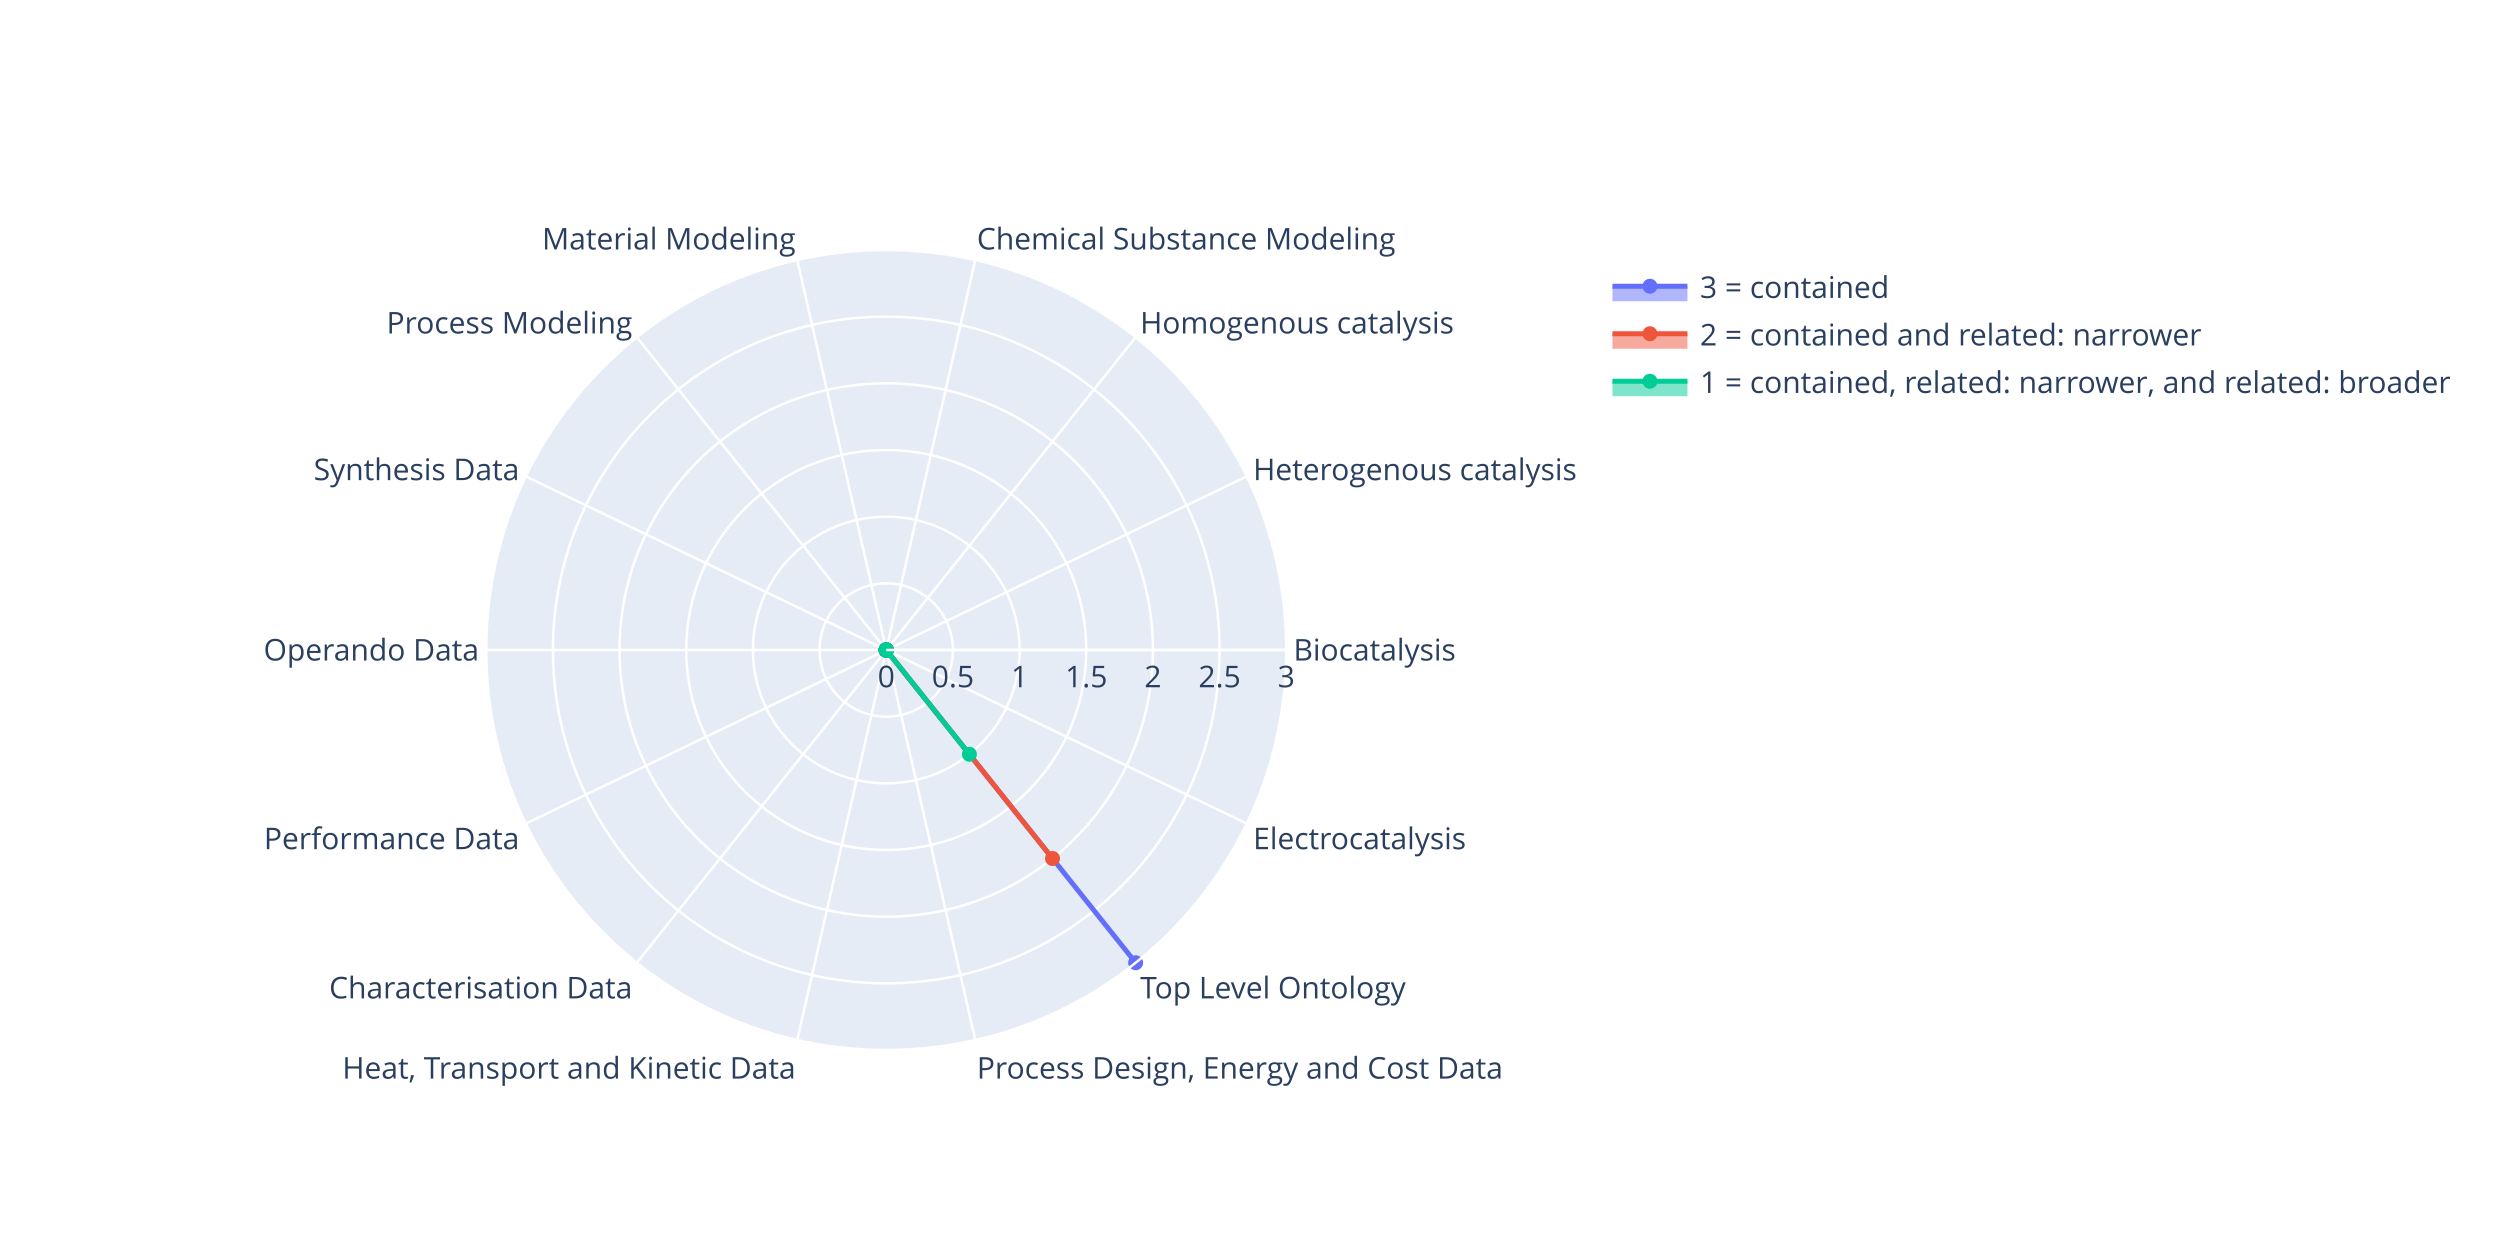
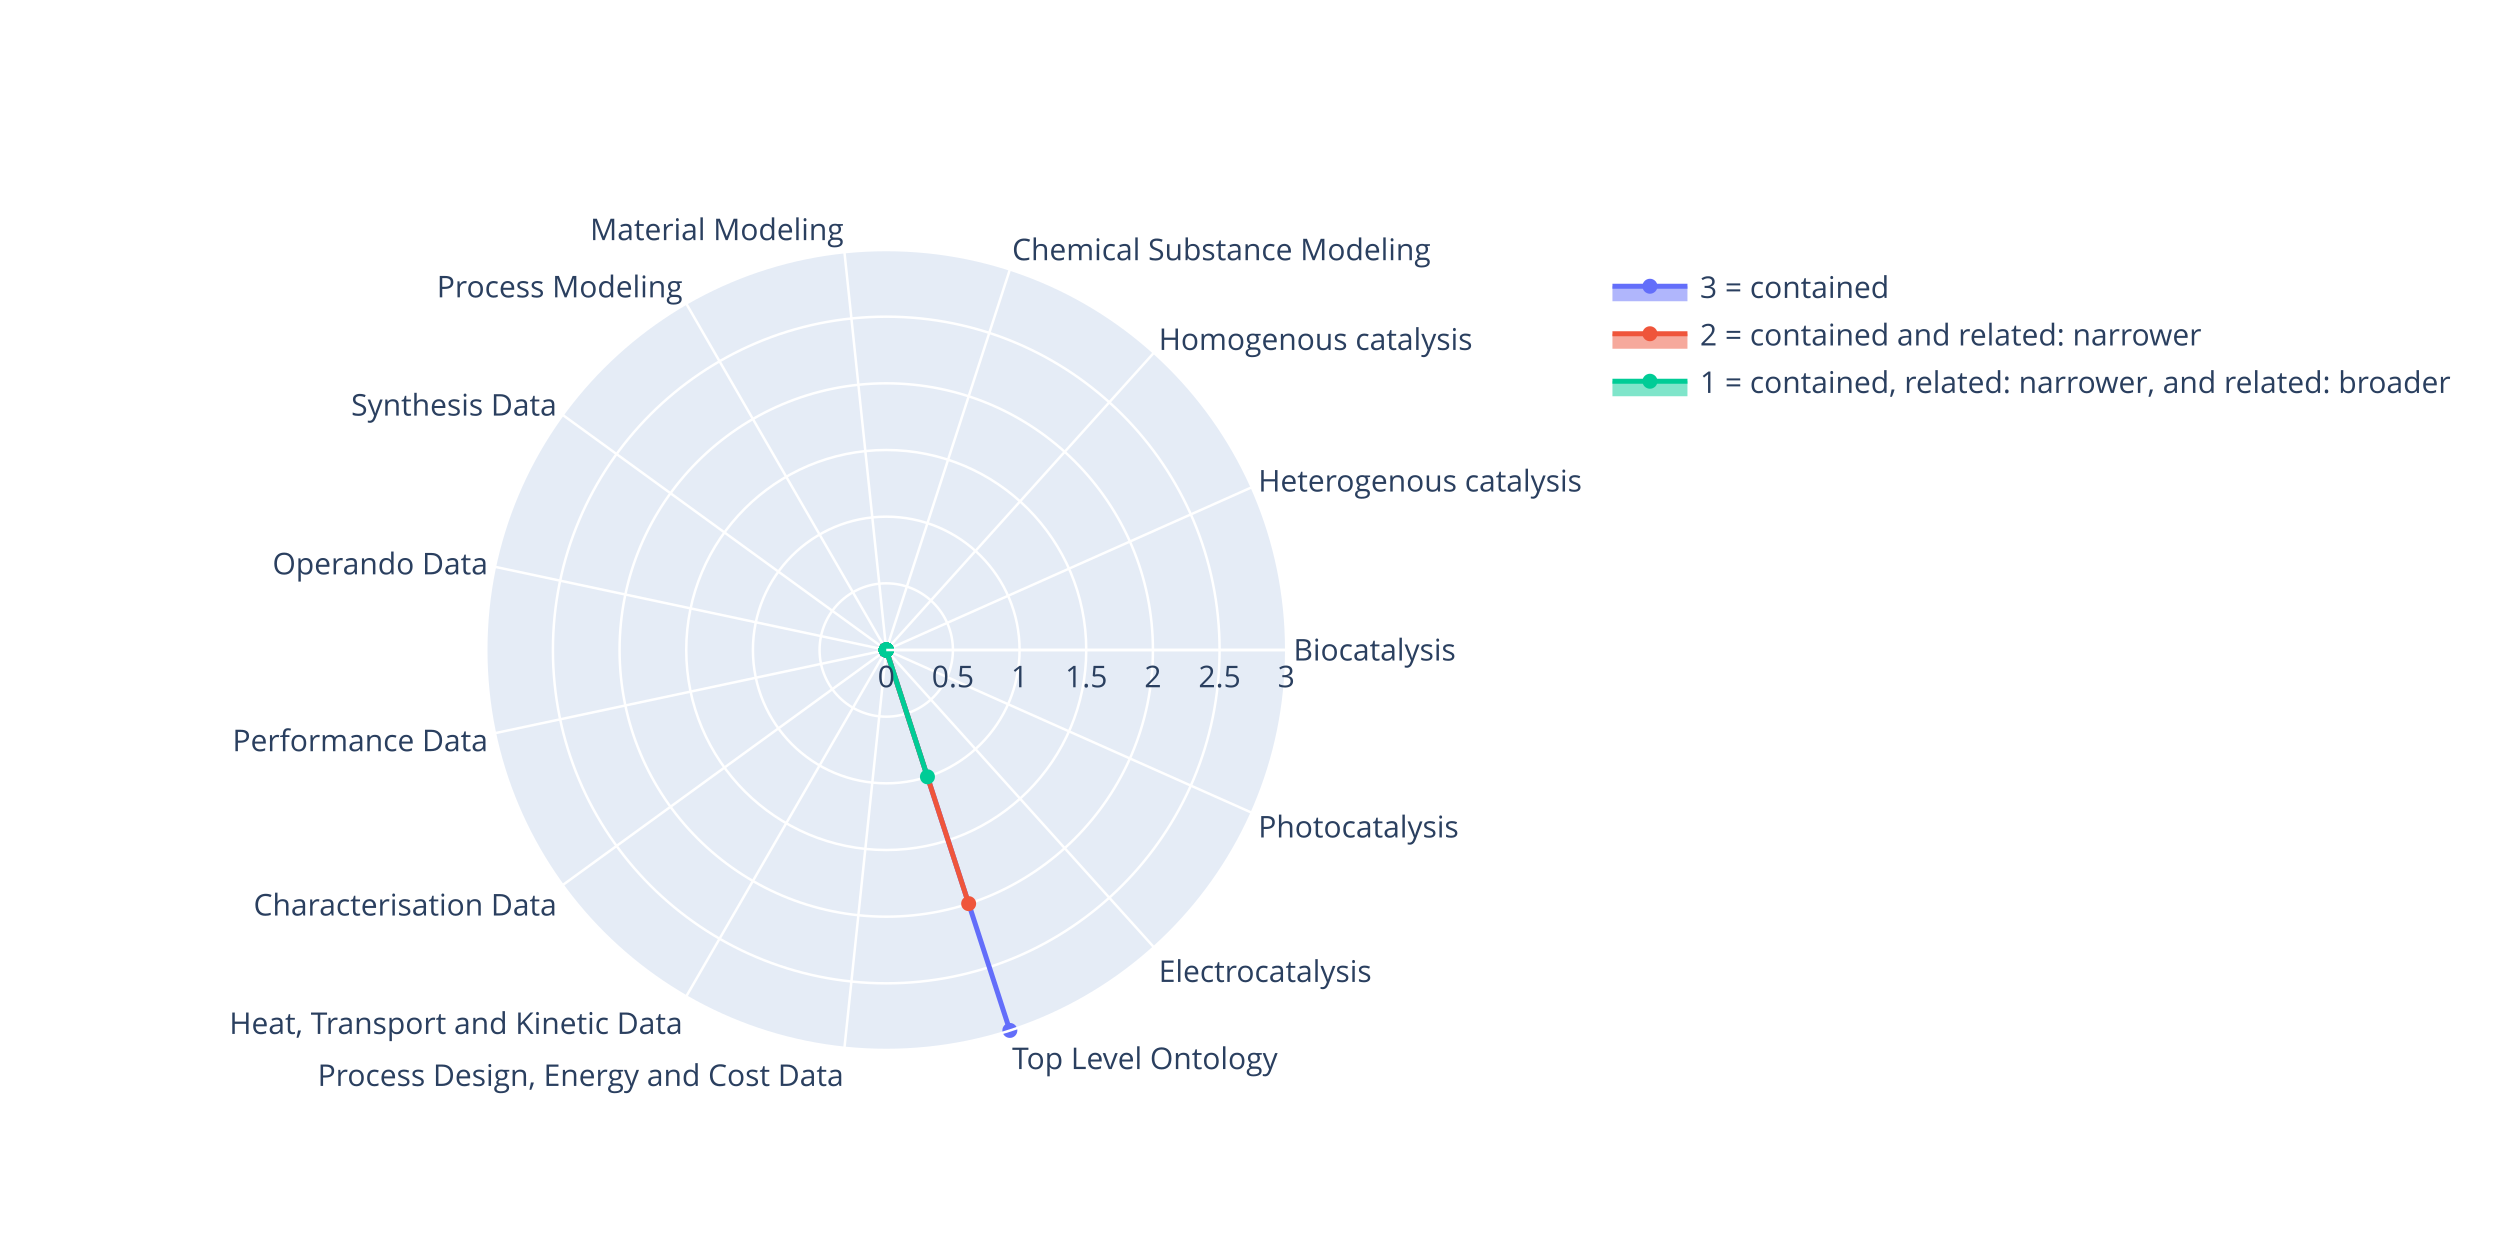
<svg xmlns="http://www.w3.org/2000/svg" class="main-svg" width="1000" height="500" style="" viewBox="0 0 1000 500">
  <rect x="0" y="0" width="1000" height="500" style="fill: rgb(255, 255, 255); fill-opacity: 1;" />
-   <defs id="defs-a12c7d">
+   <defs id="defs-25ae21">
    <g class="clips">
-       <clipPath id="clipa12c7dpolar-for-traces">
+       <clipPath id="clip25ae21polar-for-traces">
        <path d="M160,0A160,160 0,1,0 -160,-1.9594348786357652e-14A160,160 0,1,0 160,3.9188697572715304e-14Z" transform="translate(160,160)" />
      </clipPath>
    </g>
    <g class="gradients" />
    <g class="patterns" />
  </defs>
  <g class="bglayer" />
  <g class="layer-below">
    <g class="imagelayer" />
    <g class="shapelayer" />
  </g>
  <g class="cartesianlayer" />
  <g class="polarlayer">
    <g class="polar">
      <g class="polarsublayer draglayer" />
      <g class="polarsublayer plotbg">
        <path d="M160,0A160,160 0,1,0 -160,-1.9594348786357652e-14A160,160 0,1,0 160,3.9188697572715304e-14Z" transform="translate(354.5,260)" style="fill: rgb(229, 236, 246); fill-opacity: 1;" />
      </g>
      <g class="polarsublayer backplot">
        <g class="maplayer" />
      </g>
      <g class="polarsublayer angular-grid" style="fill: none;">
        <path class="angularaxisgrid" d="M354.5,260L514.5,260" style="stroke: rgb(255, 255, 255); stroke-opacity: 1; stroke-width: 1px;" />
-         <path class="angularaxisgrid" d="M354.5,260L498.655,190.579" style="stroke: rgb(255, 255, 255); stroke-opacity: 1; stroke-width: 1px;" />
-         <path class="angularaxisgrid" d="M354.5,260L454.258,134.907" style="stroke: rgb(255, 255, 255); stroke-opacity: 1; stroke-width: 1px;" />
-         <path class="angularaxisgrid" d="M354.5,260L390.103,104.012" style="stroke: rgb(255, 255, 255); stroke-opacity: 1; stroke-width: 1px;" />
-         <path class="angularaxisgrid" d="M354.5,260L318.897,104.012" style="stroke: rgb(255, 255, 255); stroke-opacity: 1; stroke-width: 1px;" />
-         <path class="angularaxisgrid" d="M354.5,260L254.742,134.907" style="stroke: rgb(255, 255, 255); stroke-opacity: 1; stroke-width: 1px;" />
-         <path class="angularaxisgrid" d="M354.5,260L210.345,190.579" style="stroke: rgb(255, 255, 255); stroke-opacity: 1; stroke-width: 1px;" />
-         <path class="angularaxisgrid" d="M354.5,260L194.5,260" style="stroke: rgb(255, 255, 255); stroke-opacity: 1; stroke-width: 1px;" />
-         <path class="angularaxisgrid" d="M354.5,260L210.345,329.421" style="stroke: rgb(255, 255, 255); stroke-opacity: 1; stroke-width: 1px;" />
-         <path class="angularaxisgrid" d="M354.5,260L254.742,385.093" style="stroke: rgb(255, 255, 255); stroke-opacity: 1; stroke-width: 1px;" />
-         <path class="angularaxisgrid" d="M354.5,260L318.897,415.988" style="stroke: rgb(255, 255, 255); stroke-opacity: 1; stroke-width: 1px;" />
-         <path class="angularaxisgrid" d="M354.5,260L390.103,415.988" style="stroke: rgb(255, 255, 255); stroke-opacity: 1; stroke-width: 1px;" />
-         <path class="angularaxisgrid" d="M354.5,260L454.258,385.093" style="stroke: rgb(255, 255, 255); stroke-opacity: 1; stroke-width: 1px;" />
-         <path class="angularaxisgrid" d="M354.5,260L498.655,329.421" style="stroke: rgb(255, 255, 255); stroke-opacity: 1; stroke-width: 1px;" />
+         <path class="angularaxisgrid" d="M354.5,260L500.667,194.922" style="stroke: rgb(255, 255, 255); stroke-opacity: 1; stroke-width: 1px;" />
+         <path class="angularaxisgrid" d="M354.5,260L461.561,141.097" style="stroke: rgb(255, 255, 255); stroke-opacity: 1; stroke-width: 1px;" />
+         <path class="angularaxisgrid" d="M354.5,260L403.943,107.831" style="stroke: rgb(255, 255, 255); stroke-opacity: 1; stroke-width: 1px;" />
+         <path class="angularaxisgrid" d="M354.5,260L337.775,100.876" style="stroke: rgb(255, 255, 255); stroke-opacity: 1; stroke-width: 1px;" />
+         <path class="angularaxisgrid" d="M354.5,260L274.5,121.436" style="stroke: rgb(255, 255, 255); stroke-opacity: 1; stroke-width: 1px;" />
+         <path class="angularaxisgrid" d="M354.5,260L225.057,165.954" style="stroke: rgb(255, 255, 255); stroke-opacity: 1; stroke-width: 1px;" />
+         <path class="angularaxisgrid" d="M354.5,260L197.996,226.734" style="stroke: rgb(255, 255, 255); stroke-opacity: 1; stroke-width: 1px;" />
+         <path class="angularaxisgrid" d="M354.5,260L197.996,293.266" style="stroke: rgb(255, 255, 255); stroke-opacity: 1; stroke-width: 1px;" />
+         <path class="angularaxisgrid" d="M354.5,260L225.057,354.046" style="stroke: rgb(255, 255, 255); stroke-opacity: 1; stroke-width: 1px;" />
+         <path class="angularaxisgrid" d="M354.5,260L274.5,398.564" style="stroke: rgb(255, 255, 255); stroke-opacity: 1; stroke-width: 1px;" />
+         <path class="angularaxisgrid" d="M354.5,260L337.775,419.124" style="stroke: rgb(255, 255, 255); stroke-opacity: 1; stroke-width: 1px;" />
+         <path class="angularaxisgrid" d="M354.5,260L403.943,412.169" style="stroke: rgb(255, 255, 255); stroke-opacity: 1; stroke-width: 1px;" />
+         <path class="angularaxisgrid" d="M354.5,260L461.561,378.903" style="stroke: rgb(255, 255, 255); stroke-opacity: 1; stroke-width: 1px;" />
+         <path class="angularaxisgrid" d="M354.5,260L500.667,325.078" style="stroke: rgb(255, 255, 255); stroke-opacity: 1; stroke-width: 1px;" />
      </g>
      <g class="polarsublayer radial-grid" transform="translate(354.5,260)" style="fill: none;">
        <path class="xgrid" d="M26.67,0A26.67,26.67 0,1,0 -26.67,-3.2661330133259913e-15A26.67,26.67 0,1,0 26.67,6.532266026651983e-15Z" style="stroke: rgb(255, 255, 255); stroke-opacity: 1; stroke-width: 1px;" />
        <path class="xgrid" d="M53.33,0A53.33,53.33 0,1,0 -53.33,-6.531041379852834e-15A53.33,53.33 0,1,0 53.33,1.3062082759705669e-14Z" style="stroke: rgb(255, 255, 255); stroke-opacity: 1; stroke-width: 1px;" />
        <path class="xgrid" d="M80,0A80,80 0,1,0 -80,-9.797174393178826e-15A80,80 0,1,0 80,1.9594348786357652e-14Z" style="stroke: rgb(255, 255, 255); stroke-opacity: 1; stroke-width: 1px;" />
        <path class="xgrid" d="M106.67,0A106.67,106.67 0,1,0 -106.67,-1.3063307406504817e-14A106.67,106.67 0,1,0 106.67,2.6126614813009634e-14Z" style="stroke: rgb(255, 255, 255); stroke-opacity: 1; stroke-width: 1px;" />
        <path class="xgrid" d="M133.33,0A133.33,133.33 0,1,0 -133.33,-1.632821577303166e-14A133.33,133.33 0,1,0 133.33,3.265643154606332e-14Z" style="stroke: rgb(255, 255, 255); stroke-opacity: 1; stroke-width: 1px;" />
      </g>
      <g class="polarsublayer frontplot" transform="translate(194.5,100)">
        <g class="barlayer" />
        <g class="scatterlayer">
-           <g class="trace scatter tracee93e26" style="stroke-miterlimit: 2; opacity: 1;">
-             <g class="fills" clip-path="url(#clipa12c7dpolar-for-traces)">
+           <g class="trace scatter trace5ae8ab" style="stroke-miterlimit: 2; opacity: 1;">
+             <g class="fills" clip-path="url(#clip25ae21polar-for-traces)">
              <g>
-                 <path class="js-fill" d="M160,160L160,160L160,160L160,160L160,160L160,160L160,160L160,160L160,160L160,160L160,160L160,160L259.76,285.09L160,160L160,160Z" style="fill: rgb(99, 110, 250); fill-opacity: 0.5; stroke-width: 0;" />
+                 <path class="js-fill" d="M160,160L160,160L160,160L160,160L160,160L160,160L160,160L160,160L160,160L160,160L160,160L160,160L209.44,312.17L160,160L160,160L160,160Z" style="fill: rgb(99, 110, 250); fill-opacity: 0.5; stroke-width: 0;" />
              </g>
            </g>
            <g class="errorbars" />
            <g class="lines">
-               <path class="js-line" d="M160,160L160,160L160,160L160,160L160,160L160,160L160,160L160,160L160,160L160,160L160,160L160,160L259.76,285.09L160,160L160,160" clip-path="url(#clipa12c7dpolar-for-traces)" style="vector-effect: non-scaling-stroke; fill: none; stroke: rgb(99, 110, 250); stroke-opacity: 1; stroke-width: 2px; opacity: 1;" />
+               <path class="js-line" d="M160,160L160,160L160,160L160,160L160,160L160,160L160,160L160,160L160,160L160,160L160,160L160,160L209.44,312.17L160,160L160,160L160,160" clip-path="url(#clip25ae21polar-for-traces)" style="vector-effect: non-scaling-stroke; fill: none; stroke: rgb(99, 110, 250); stroke-opacity: 1; stroke-width: 2px; opacity: 1;" />
            </g>
            <g class="points">
              <path class="point" transform="translate(160,160)" d="M3,0A3,3 0 1,1 0,-3A3,3 0 0,1 3,0Z" style="opacity: 1; stroke-width: 0px; fill: rgb(99, 110, 250); fill-opacity: 1;" />
              <path class="point" transform="translate(160,160)" d="M3,0A3,3 0 1,1 0,-3A3,3 0 0,1 3,0Z" style="opacity: 1; stroke-width: 0px; fill: rgb(99, 110, 250); fill-opacity: 1;" />
              <path class="point" transform="translate(160,160)" d="M3,0A3,3 0 1,1 0,-3A3,3 0 0,1 3,0Z" style="opacity: 1; stroke-width: 0px; fill: rgb(99, 110, 250); fill-opacity: 1;" />
              <path class="point" transform="translate(160,160)" d="M3,0A3,3 0 1,1 0,-3A3,3 0 0,1 3,0Z" style="opacity: 1; stroke-width: 0px; fill: rgb(99, 110, 250); fill-opacity: 1;" />
              <path class="point" transform="translate(160,160)" d="M3,0A3,3 0 1,1 0,-3A3,3 0 0,1 3,0Z" style="opacity: 1; stroke-width: 0px; fill: rgb(99, 110, 250); fill-opacity: 1;" />
              <path class="point" transform="translate(160,160)" d="M3,0A3,3 0 1,1 0,-3A3,3 0 0,1 3,0Z" style="opacity: 1; stroke-width: 0px; fill: rgb(99, 110, 250); fill-opacity: 1;" />
              <path class="point" transform="translate(160,160)" d="M3,0A3,3 0 1,1 0,-3A3,3 0 0,1 3,0Z" style="opacity: 1; stroke-width: 0px; fill: rgb(99, 110, 250); fill-opacity: 1;" />
              <path class="point" transform="translate(160,160)" d="M3,0A3,3 0 1,1 0,-3A3,3 0 0,1 3,0Z" style="opacity: 1; stroke-width: 0px; fill: rgb(99, 110, 250); fill-opacity: 1;" />
              <path class="point" transform="translate(160,160)" d="M3,0A3,3 0 1,1 0,-3A3,3 0 0,1 3,0Z" style="opacity: 1; stroke-width: 0px; fill: rgb(99, 110, 250); fill-opacity: 1;" />
              <path class="point" transform="translate(160,160)" d="M3,0A3,3 0 1,1 0,-3A3,3 0 0,1 3,0Z" style="opacity: 1; stroke-width: 0px; fill: rgb(99, 110, 250); fill-opacity: 1;" />
              <path class="point" transform="translate(160,160)" d="M3,0A3,3 0 1,1 0,-3A3,3 0 0,1 3,0Z" style="opacity: 1; stroke-width: 0px; fill: rgb(99, 110, 250); fill-opacity: 1;" />
              <path class="point" transform="translate(160,160)" d="M3,0A3,3 0 1,1 0,-3A3,3 0 0,1 3,0Z" style="opacity: 1; stroke-width: 0px; fill: rgb(99, 110, 250); fill-opacity: 1;" />
-               <path class="point" transform="translate(259.76,285.09)" d="M3,0A3,3 0 1,1 0,-3A3,3 0 0,1 3,0Z" style="opacity: 1; stroke-width: 0px; fill: rgb(99, 110, 250); fill-opacity: 1;" />
+               <path class="point" transform="translate(209.44,312.17)" d="M3,0A3,3 0 1,1 0,-3A3,3 0 0,1 3,0Z" style="opacity: 1; stroke-width: 0px; fill: rgb(99, 110, 250); fill-opacity: 1;" />
+               <path class="point" transform="translate(160,160)" d="M3,0A3,3 0 1,1 0,-3A3,3 0 0,1 3,0Z" style="opacity: 1; stroke-width: 0px; fill: rgb(99, 110, 250); fill-opacity: 1;" />
              <path class="point" transform="translate(160,160)" d="M3,0A3,3 0 1,1 0,-3A3,3 0 0,1 3,0Z" style="opacity: 1; stroke-width: 0px; fill: rgb(99, 110, 250); fill-opacity: 1;" />
              <path class="point" transform="translate(160,160)" d="M3,0A3,3 0 1,1 0,-3A3,3 0 0,1 3,0Z" style="opacity: 1; stroke-width: 0px; fill: rgb(99, 110, 250); fill-opacity: 1;" />
            </g>
            <g class="text" />
          </g>
-           <g class="trace scatter trace9031ea" style="stroke-miterlimit: 2; opacity: 1;">
-             <g class="fills" clip-path="url(#clipa12c7dpolar-for-traces)">
+           <g class="trace scatter trace8ccc6e" style="stroke-miterlimit: 2; opacity: 1;">
+             <g class="fills" clip-path="url(#clip25ae21polar-for-traces)">
              <g>
-                 <path class="js-fill" d="M160,160L160,160L160,160L160,160L160,160L160,160L160,160L160,160L160,160L160,160L160,160L160,160L226.51,243.4L160,160L160,160Z" style="fill: rgb(239, 85, 59); fill-opacity: 0.5; stroke-width: 0;" />
+                 <path class="js-fill" d="M160,160L160,160L160,160L160,160L160,160L160,160L160,160L160,160L160,160L160,160L160,160L160,160L192.96,261.45L160,160L160,160L160,160Z" style="fill: rgb(239, 85, 59); fill-opacity: 0.5; stroke-width: 0;" />
              </g>
            </g>
            <g class="errorbars" />
            <g class="lines">
-               <path class="js-line" d="M160,160L160,160L160,160L160,160L160,160L160,160L160,160L160,160L160,160L160,160L160,160L160,160L226.51,243.4L160,160L160,160" clip-path="url(#clipa12c7dpolar-for-traces)" style="vector-effect: non-scaling-stroke; fill: none; stroke: rgb(239, 85, 59); stroke-opacity: 1; stroke-width: 2px; opacity: 1;" />
+               <path class="js-line" d="M160,160L160,160L160,160L160,160L160,160L160,160L160,160L160,160L160,160L160,160L160,160L160,160L192.96,261.45L160,160L160,160L160,160" clip-path="url(#clip25ae21polar-for-traces)" style="vector-effect: non-scaling-stroke; fill: none; stroke: rgb(239, 85, 59); stroke-opacity: 1; stroke-width: 2px; opacity: 1;" />
            </g>
            <g class="points">
              <path class="point" transform="translate(160,160)" d="M3,0A3,3 0 1,1 0,-3A3,3 0 0,1 3,0Z" style="opacity: 1; stroke-width: 0px; fill: rgb(239, 85, 59); fill-opacity: 1;" />
              <path class="point" transform="translate(160,160)" d="M3,0A3,3 0 1,1 0,-3A3,3 0 0,1 3,0Z" style="opacity: 1; stroke-width: 0px; fill: rgb(239, 85, 59); fill-opacity: 1;" />
              <path class="point" transform="translate(160,160)" d="M3,0A3,3 0 1,1 0,-3A3,3 0 0,1 3,0Z" style="opacity: 1; stroke-width: 0px; fill: rgb(239, 85, 59); fill-opacity: 1;" />
              <path class="point" transform="translate(160,160)" d="M3,0A3,3 0 1,1 0,-3A3,3 0 0,1 3,0Z" style="opacity: 1; stroke-width: 0px; fill: rgb(239, 85, 59); fill-opacity: 1;" />
              <path class="point" transform="translate(160,160)" d="M3,0A3,3 0 1,1 0,-3A3,3 0 0,1 3,0Z" style="opacity: 1; stroke-width: 0px; fill: rgb(239, 85, 59); fill-opacity: 1;" />
              <path class="point" transform="translate(160,160)" d="M3,0A3,3 0 1,1 0,-3A3,3 0 0,1 3,0Z" style="opacity: 1; stroke-width: 0px; fill: rgb(239, 85, 59); fill-opacity: 1;" />
              <path class="point" transform="translate(160,160)" d="M3,0A3,3 0 1,1 0,-3A3,3 0 0,1 3,0Z" style="opacity: 1; stroke-width: 0px; fill: rgb(239, 85, 59); fill-opacity: 1;" />
              <path class="point" transform="translate(160,160)" d="M3,0A3,3 0 1,1 0,-3A3,3 0 0,1 3,0Z" style="opacity: 1; stroke-width: 0px; fill: rgb(239, 85, 59); fill-opacity: 1;" />
              <path class="point" transform="translate(160,160)" d="M3,0A3,3 0 1,1 0,-3A3,3 0 0,1 3,0Z" style="opacity: 1; stroke-width: 0px; fill: rgb(239, 85, 59); fill-opacity: 1;" />
              <path class="point" transform="translate(160,160)" d="M3,0A3,3 0 1,1 0,-3A3,3 0 0,1 3,0Z" style="opacity: 1; stroke-width: 0px; fill: rgb(239, 85, 59); fill-opacity: 1;" />
              <path class="point" transform="translate(160,160)" d="M3,0A3,3 0 1,1 0,-3A3,3 0 0,1 3,0Z" style="opacity: 1; stroke-width: 0px; fill: rgb(239, 85, 59); fill-opacity: 1;" />
              <path class="point" transform="translate(160,160)" d="M3,0A3,3 0 1,1 0,-3A3,3 0 0,1 3,0Z" style="opacity: 1; stroke-width: 0px; fill: rgb(239, 85, 59); fill-opacity: 1;" />
-               <path class="point" transform="translate(226.51,243.4)" d="M3,0A3,3 0 1,1 0,-3A3,3 0 0,1 3,0Z" style="opacity: 1; stroke-width: 0px; fill: rgb(239, 85, 59); fill-opacity: 1;" />
+               <path class="point" transform="translate(192.96,261.45)" d="M3,0A3,3 0 1,1 0,-3A3,3 0 0,1 3,0Z" style="opacity: 1; stroke-width: 0px; fill: rgb(239, 85, 59); fill-opacity: 1;" />
+               <path class="point" transform="translate(160,160)" d="M3,0A3,3 0 1,1 0,-3A3,3 0 0,1 3,0Z" style="opacity: 1; stroke-width: 0px; fill: rgb(239, 85, 59); fill-opacity: 1;" />
              <path class="point" transform="translate(160,160)" d="M3,0A3,3 0 1,1 0,-3A3,3 0 0,1 3,0Z" style="opacity: 1; stroke-width: 0px; fill: rgb(239, 85, 59); fill-opacity: 1;" />
              <path class="point" transform="translate(160,160)" d="M3,0A3,3 0 1,1 0,-3A3,3 0 0,1 3,0Z" style="opacity: 1; stroke-width: 0px; fill: rgb(239, 85, 59); fill-opacity: 1;" />
            </g>
            <g class="text" />
          </g>
-           <g class="trace scatter trace0fac7d" style="stroke-miterlimit: 2; opacity: 1;">
-             <g class="fills" clip-path="url(#clipa12c7dpolar-for-traces)">
+           <g class="trace scatter trace24afb1" style="stroke-miterlimit: 2; opacity: 1;">
+             <g class="fills" clip-path="url(#clip25ae21polar-for-traces)">
              <g>
-                 <path class="js-fill" d="M160,160L160,160L160,160L160,160L160,160L160,160L160,160L160,160L160,160L160,160L160,160L160,160L193.25,201.7L160,160L160,160Z" style="fill: rgb(0, 204, 150); fill-opacity: 0.5; stroke-width: 0;" />
+                 <path class="js-fill" d="M160,160L160,160L160,160L160,160L160,160L160,160L160,160L160,160L160,160L160,160L160,160L160,160L176.48,210.72L160,160L160,160L160,160Z" style="fill: rgb(0, 204, 150); fill-opacity: 0.5; stroke-width: 0;" />
              </g>
            </g>
            <g class="errorbars" />
            <g class="lines">
-               <path class="js-line" d="M160,160L160,160L160,160L160,160L160,160L160,160L160,160L160,160L160,160L160,160L160,160L160,160L193.25,201.7L160,160L160,160" clip-path="url(#clipa12c7dpolar-for-traces)" style="vector-effect: non-scaling-stroke; fill: none; stroke: rgb(0, 204, 150); stroke-opacity: 1; stroke-width: 2px; opacity: 1;" />
+               <path class="js-line" d="M160,160L160,160L160,160L160,160L160,160L160,160L160,160L160,160L160,160L160,160L160,160L160,160L176.48,210.72L160,160L160,160L160,160" clip-path="url(#clip25ae21polar-for-traces)" style="vector-effect: non-scaling-stroke; fill: none; stroke: rgb(0, 204, 150); stroke-opacity: 1; stroke-width: 2px; opacity: 1;" />
            </g>
            <g class="points">
              <path class="point" transform="translate(160,160)" d="M3,0A3,3 0 1,1 0,-3A3,3 0 0,1 3,0Z" style="opacity: 1; stroke-width: 0px; fill: rgb(0, 204, 150); fill-opacity: 1;" />
              <path class="point" transform="translate(160,160)" d="M3,0A3,3 0 1,1 0,-3A3,3 0 0,1 3,0Z" style="opacity: 1; stroke-width: 0px; fill: rgb(0, 204, 150); fill-opacity: 1;" />
              <path class="point" transform="translate(160,160)" d="M3,0A3,3 0 1,1 0,-3A3,3 0 0,1 3,0Z" style="opacity: 1; stroke-width: 0px; fill: rgb(0, 204, 150); fill-opacity: 1;" />
              <path class="point" transform="translate(160,160)" d="M3,0A3,3 0 1,1 0,-3A3,3 0 0,1 3,0Z" style="opacity: 1; stroke-width: 0px; fill: rgb(0, 204, 150); fill-opacity: 1;" />
              <path class="point" transform="translate(160,160)" d="M3,0A3,3 0 1,1 0,-3A3,3 0 0,1 3,0Z" style="opacity: 1; stroke-width: 0px; fill: rgb(0, 204, 150); fill-opacity: 1;" />
              <path class="point" transform="translate(160,160)" d="M3,0A3,3 0 1,1 0,-3A3,3 0 0,1 3,0Z" style="opacity: 1; stroke-width: 0px; fill: rgb(0, 204, 150); fill-opacity: 1;" />
              <path class="point" transform="translate(160,160)" d="M3,0A3,3 0 1,1 0,-3A3,3 0 0,1 3,0Z" style="opacity: 1; stroke-width: 0px; fill: rgb(0, 204, 150); fill-opacity: 1;" />
              <path class="point" transform="translate(160,160)" d="M3,0A3,3 0 1,1 0,-3A3,3 0 0,1 3,0Z" style="opacity: 1; stroke-width: 0px; fill: rgb(0, 204, 150); fill-opacity: 1;" />
              <path class="point" transform="translate(160,160)" d="M3,0A3,3 0 1,1 0,-3A3,3 0 0,1 3,0Z" style="opacity: 1; stroke-width: 0px; fill: rgb(0, 204, 150); fill-opacity: 1;" />
              <path class="point" transform="translate(160,160)" d="M3,0A3,3 0 1,1 0,-3A3,3 0 0,1 3,0Z" style="opacity: 1; stroke-width: 0px; fill: rgb(0, 204, 150); fill-opacity: 1;" />
              <path class="point" transform="translate(160,160)" d="M3,0A3,3 0 1,1 0,-3A3,3 0 0,1 3,0Z" style="opacity: 1; stroke-width: 0px; fill: rgb(0, 204, 150); fill-opacity: 1;" />
              <path class="point" transform="translate(160,160)" d="M3,0A3,3 0 1,1 0,-3A3,3 0 0,1 3,0Z" style="opacity: 1; stroke-width: 0px; fill: rgb(0, 204, 150); fill-opacity: 1;" />
-               <path class="point" transform="translate(193.25,201.7)" d="M3,0A3,3 0 1,1 0,-3A3,3 0 0,1 3,0Z" style="opacity: 1; stroke-width: 0px; fill: rgb(0, 204, 150); fill-opacity: 1;" />
+               <path class="point" transform="translate(176.48,210.72)" d="M3,0A3,3 0 1,1 0,-3A3,3 0 0,1 3,0Z" style="opacity: 1; stroke-width: 0px; fill: rgb(0, 204, 150); fill-opacity: 1;" />
+               <path class="point" transform="translate(160,160)" d="M3,0A3,3 0 1,1 0,-3A3,3 0 0,1 3,0Z" style="opacity: 1; stroke-width: 0px; fill: rgb(0, 204, 150); fill-opacity: 1;" />
              <path class="point" transform="translate(160,160)" d="M3,0A3,3 0 1,1 0,-3A3,3 0 0,1 3,0Z" style="opacity: 1; stroke-width: 0px; fill: rgb(0, 204, 150); fill-opacity: 1;" />
              <path class="point" transform="translate(160,160)" d="M3,0A3,3 0 1,1 0,-3A3,3 0 0,1 3,0Z" style="opacity: 1; stroke-width: 0px; fill: rgb(0, 204, 150); fill-opacity: 1;" />
            </g>
            <g class="text" />
          </g>
        </g>
      </g>
      <g class="polarsublayer angular-line">
        <path d="M160,0A160,160 0,1,0 -160,-1.9594348786357652e-14A160,160 0,1,0 160,3.9188697572715304e-14Z" transform="translate(354.5,260)" stroke-width="1" style="fill: none; stroke: rgb(255, 255, 255); stroke-opacity: 1;" />
      </g>
      <g class="polarsublayer radial-line">
        <line x1="0" y1="0" x2="160" y2="0" transform="translate(354.5,260)" stroke-width="1" style="fill: none; stroke: rgb(255, 255, 255); stroke-opacity: 1;" />
      </g>
      <g class="polarsublayer angular-axis">
        <g class="angularaxistick">
          <text text-anchor="start" x="2.9" y="4.2" transform="translate(514.5,260)" style="font-family: 'Open Sans', verdana, arial, sans-serif; font-size: 12px; fill: rgb(42, 63, 95); fill-opacity: 1; white-space: pre; opacity: 1;">Biocatalysis</text>
        </g>
        <g class="angularaxistick">
-           <text text-anchor="start" x="2.613" y="1.484" transform="translate(498.655,190.5786)" style="font-family: 'Open Sans', verdana, arial, sans-serif; font-size: 12px; fill: rgb(42, 63, 95); fill-opacity: 1; white-space: pre; opacity: 1;">Heterogenous catalysis</text>
-         </g>
-         <g class="angularaxistick">
-           <text text-anchor="start" x="1.808" y="-1.525" transform="translate(454.2584,134.907)" style="font-family: 'Open Sans', verdana, arial, sans-serif; font-size: 12px; fill: rgb(42, 63, 95); fill-opacity: 1; white-space: pre; opacity: 1;">Homogenous catalysis</text>
-         </g>
-         <g class="angularaxistick">
-           <text text-anchor="start" x="0.645" y="-4.233" transform="translate(390.1033,104.0115)" style="font-family: 'Open Sans', verdana, arial, sans-serif; font-size: 12px; fill: rgb(42, 63, 95); fill-opacity: 1; white-space: pre; opacity: 1;">Chemical Substance Modeling</text>
-         </g>
-         <g class="angularaxistick">
-           <text text-anchor="end" x="-0.645" y="-4.233" transform="translate(318.8967,104.0115)" style="font-family: 'Open Sans', verdana, arial, sans-serif; font-size: 12px; fill: rgb(42, 63, 95); fill-opacity: 1; white-space: pre; opacity: 1;">Material Modeling</text>
-         </g>
-         <g class="angularaxistick">
-           <text text-anchor="end" x="-1.808" y="-1.525" transform="translate(254.7416,134.907)" style="font-family: 'Open Sans', verdana, arial, sans-serif; font-size: 12px; fill: rgb(42, 63, 95); fill-opacity: 1; white-space: pre; opacity: 1;">Process Modeling</text>
-         </g>
-         <g class="angularaxistick">
-           <text text-anchor="end" x="-2.613" y="1.484" transform="translate(210.345,190.5786)" style="font-family: 'Open Sans', verdana, arial, sans-serif; font-size: 12px; fill: rgb(42, 63, 95); fill-opacity: 1; white-space: pre; opacity: 1;">Synthesis Data</text>
-         </g>
-         <g class="angularaxistick">
-           <text text-anchor="end" x="-2.9" y="4.2" transform="translate(194.5,260)" style="font-family: 'Open Sans', verdana, arial, sans-serif; font-size: 12px; fill: rgb(42, 63, 95); fill-opacity: 1; white-space: pre; opacity: 1;">Operando Data</text>
-         </g>
-         <g class="angularaxistick">
-           <text text-anchor="end" x="-2.613" y="10.249" transform="translate(210.345,329.4214)" style="font-family: 'Open Sans', verdana, arial, sans-serif; font-size: 12px; fill: rgb(42, 63, 95); fill-opacity: 1; white-space: pre; opacity: 1;">Performance Data</text>
-         </g>
-         <g class="angularaxistick">
-           <text text-anchor="end" x="-1.808" y="14.268" transform="translate(254.7416,385.093)" style="font-family: 'Open Sans', verdana, arial, sans-serif; font-size: 12px; fill: rgb(42, 63, 95); fill-opacity: 1; white-space: pre; opacity: 1;">Characterisation Data</text>
-         </g>
-         <g class="angularaxistick">
-           <text text-anchor="end" x="-0.645" y="15.461" transform="translate(318.8967,415.9885)" style="font-family: 'Open Sans', verdana, arial, sans-serif; font-size: 12px; fill: rgb(42, 63, 95); fill-opacity: 1; white-space: pre; opacity: 1;">Heat, Transport and Kinetic Data</text>
-         </g>
-         <g class="angularaxistick">
-           <text text-anchor="start" x="0.645" y="15.461" transform="translate(390.1033,415.9885)" style="font-family: 'Open Sans', verdana, arial, sans-serif; font-size: 12px; fill: rgb(42, 63, 95); fill-opacity: 1; white-space: pre; opacity: 1;">Process Design, Energy and Cost Data</text>
-         </g>
-         <g class="angularaxistick">
-           <text text-anchor="start" x="1.808" y="14.268" transform="translate(454.2584,385.093)" style="font-family: 'Open Sans', verdana, arial, sans-serif; font-size: 12px; fill: rgb(42, 63, 95); fill-opacity: 1; white-space: pre; opacity: 1;">Top Level Ontology</text>
-         </g>
-         <g class="angularaxistick">
-           <text text-anchor="start" x="2.613" y="10.249" transform="translate(498.655,329.4214)" style="font-family: 'Open Sans', verdana, arial, sans-serif; font-size: 12px; fill: rgb(42, 63, 95); fill-opacity: 1; white-space: pre; opacity: 1;">Electrocatalysis</text>
+           <text text-anchor="start" x="2.649" y="1.681" transform="translate(500.6673,194.9221)" style="font-family: 'Open Sans', verdana, arial, sans-serif; font-size: 12px; fill: rgb(42, 63, 95); fill-opacity: 1; white-space: pre; opacity: 1;">Heterogenous catalysis</text>
+         </g>
+         <g class="angularaxistick">
+           <text text-anchor="start" x="1.94" y="-1.128" transform="translate(461.5609,141.0968)" style="font-family: 'Open Sans', verdana, arial, sans-serif; font-size: 12px; fill: rgb(42, 63, 95); fill-opacity: 1; white-space: pre; opacity: 1;">Homogenous catalysis</text>
+         </g>
+         <g class="angularaxistick">
+           <text text-anchor="start" x="0.896" y="-3.743" transform="translate(403.9427,107.831)" style="font-family: 'Open Sans', verdana, arial, sans-serif; font-size: 12px; fill: rgb(42, 63, 95); fill-opacity: 1; white-space: pre; opacity: 1;">Chemical Substance Modeling</text>
+         </g>
+         <g class="angularaxistick">
+           <text text-anchor="end" x="-0.303" y="-4.832" transform="translate(337.7754,100.8765)" style="font-family: 'Open Sans', verdana, arial, sans-serif; font-size: 12px; fill: rgb(42, 63, 95); fill-opacity: 1; white-space: pre; opacity: 1;">Material Modeling</text>
+         </g>
+         <g class="angularaxistick">
+           <text text-anchor="end" x="-1.45" y="-2.49" transform="translate(274.5,121.4359)" style="font-family: 'Open Sans', verdana, arial, sans-serif; font-size: 12px; fill: rgb(42, 63, 95); fill-opacity: 1; white-space: pre; opacity: 1;">Process Modeling</text>
+         </g>
+         <g class="angularaxistick">
+           <text text-anchor="end" x="-2.346" y="0.283" transform="translate(225.0573,165.9544)" style="font-family: 'Open Sans', verdana, arial, sans-serif; font-size: 12px; fill: rgb(42, 63, 95); fill-opacity: 1; white-space: pre; opacity: 1;">Synthesis Data</text>
+         </g>
+         <g class="angularaxistick">
+           <text text-anchor="end" x="-2.837" y="3.006" transform="translate(197.9964,226.7341)" style="font-family: 'Open Sans', verdana, arial, sans-serif; font-size: 12px; fill: rgb(42, 63, 95); fill-opacity: 1; white-space: pre; opacity: 1;">Operando Data</text>
+         </g>
+         <g class="angularaxistick">
+           <text text-anchor="end" x="-2.837" y="7.206" transform="translate(197.9964,293.2659)" style="font-family: 'Open Sans', verdana, arial, sans-serif; font-size: 12px; fill: rgb(42, 63, 95); fill-opacity: 1; white-space: pre; opacity: 1;">Performance Data</text>
+         </g>
+         <g class="angularaxistick">
+           <text text-anchor="end" x="-2.346" y="12.156" transform="translate(225.0573,354.0456)" style="font-family: 'Open Sans', verdana, arial, sans-serif; font-size: 12px; fill: rgb(42, 63, 95); fill-opacity: 1; white-space: pre; opacity: 1;">Characterisation Data</text>
+         </g>
+         <g class="angularaxistick">
+           <text text-anchor="end" x="-1.45" y="15.004" transform="translate(274.5,398.5641)" style="font-family: 'Open Sans', verdana, arial, sans-serif; font-size: 12px; fill: rgb(42, 63, 95); fill-opacity: 1; white-space: pre; opacity: 1;">Heat, Transport and Kinetic Data</text>
+         </g>
+         <g class="angularaxistick">
+           <text text-anchor="end" x="-0.303" y="15.257" transform="translate(337.7754,419.1235)" style="font-family: 'Open Sans', verdana, arial, sans-serif; font-size: 12px; fill: rgb(42, 63, 95); fill-opacity: 1; white-space: pre; opacity: 1;">Process Design, Energy and Cost Data</text>
+         </g>
+         <g class="angularaxistick">
+           <text text-anchor="start" x="0.896" y="15.469" transform="translate(403.9427,412.169)" style="font-family: 'Open Sans', verdana, arial, sans-serif; font-size: 12px; fill: rgb(42, 63, 95); fill-opacity: 1; white-space: pre; opacity: 1;">Top Level Ontology</text>
+         </g>
+         <g class="angularaxistick">
+           <text text-anchor="start" x="1.94" y="13.883" transform="translate(461.5609,378.9032)" style="font-family: 'Open Sans', verdana, arial, sans-serif; font-size: 12px; fill: rgb(42, 63, 95); fill-opacity: 1; white-space: pre; opacity: 1;">Electrocatalysis</text>
+         </g>
+         <g class="angularaxistick">
+           <text text-anchor="start" x="2.649" y="9.897" transform="translate(500.6673,325.0779)" style="font-family: 'Open Sans', verdana, arial, sans-serif; font-size: 12px; fill: rgb(42, 63, 95); fill-opacity: 1; white-space: pre; opacity: 1;">Photocatalysis</text>
        </g>
      </g>
      <g class="polarsublayer radial-axis" transform="translate(354.5,260)">
        <g class="xtick">
          <text text-anchor="middle" x="0" y="14.9" transform="" style="font-family: 'Open Sans', verdana, arial, sans-serif; font-size: 12px; fill: rgb(42, 63, 95); fill-opacity: 1; white-space: pre; opacity: 1;">0</text>
        </g>
        <g class="xtick">
          <text text-anchor="middle" x="0" y="14.9" transform="translate(26.67,0)" style="font-family: 'Open Sans', verdana, arial, sans-serif; font-size: 12px; fill: rgb(42, 63, 95); fill-opacity: 1; white-space: pre; opacity: 1;">0.5</text>
        </g>
        <g class="xtick">
          <text text-anchor="middle" x="0" y="14.9" transform="translate(53.33,0)" style="font-family: 'Open Sans', verdana, arial, sans-serif; font-size: 12px; fill: rgb(42, 63, 95); fill-opacity: 1; white-space: pre; opacity: 1;">1</text>
        </g>
        <g class="xtick">
          <text text-anchor="middle" x="0" y="14.9" transform="translate(80,0)" style="font-family: 'Open Sans', verdana, arial, sans-serif; font-size: 12px; fill: rgb(42, 63, 95); fill-opacity: 1; white-space: pre; opacity: 1;">1.5</text>
        </g>
        <g class="xtick">
          <text text-anchor="middle" x="0" y="14.9" transform="translate(106.67,0)" style="font-family: 'Open Sans', verdana, arial, sans-serif; font-size: 12px; fill: rgb(42, 63, 95); fill-opacity: 1; white-space: pre; opacity: 1;">2</text>
        </g>
        <g class="xtick">
          <text text-anchor="middle" x="0" y="14.9" transform="translate(133.33,0)" style="font-family: 'Open Sans', verdana, arial, sans-serif; font-size: 12px; fill: rgb(42, 63, 95); fill-opacity: 1; white-space: pre; opacity: 1;">2.5</text>
        </g>
        <g class="xtick">
          <text text-anchor="middle" x="0" y="14.9" transform="translate(160,0)" style="font-family: 'Open Sans', verdana, arial, sans-serif; font-size: 12px; fill: rgb(42, 63, 95); fill-opacity: 1; white-space: pre; opacity: 1;">3</text>
        </g>
      </g>
    </g>
  </g>
  <g class="smithlayer" />
  <g class="ternarylayer" />
  <g class="geolayer" />
  <g class="funnelarealayer" />
  <g class="pielayer" />
  <g class="iciclelayer" />
  <g class="treemaplayer" />
  <g class="sunburstlayer" />
  <g class="glimages" />
-   <defs id="topdefs-a12c7d">
+   <defs id="topdefs-25ae21">
    <g class="clips" />
-     <clipPath id="legenda12c7d">
+     <clipPath id="legend25ae21">
      <rect width="348" height="67" x="0" y="0" />
    </clipPath>
  </defs>
  <g class="layer-above">
    <g class="imagelayer" />
    <g class="shapelayer" />
  </g>
  <g class="infolayer">
    <g class="legend" pointer-events="all" transform="translate(639.98,100)">
      <rect class="bg" shape-rendering="crispEdges" width="348" height="67" x="0" y="0" style="stroke: rgb(68, 68, 68); stroke-opacity: 1; fill: rgb(255, 255, 255); fill-opacity: 1; stroke-width: 0px;" />
-       <g class="scrollbox" transform="" clip-path="url(#legenda12c7d)">
+       <g class="scrollbox" transform="" clip-path="url(#legend25ae21)">
        <g class="groups">
          <g class="traces" transform="translate(0,14.5)" style="opacity: 1;">
            <text class="legendtext" text-anchor="start" x="40" y="4.68" style="font-family: 'Open Sans', verdana, arial, sans-serif; font-size: 12px; fill: rgb(42, 63, 95); fill-opacity: 1; white-space: pre;">3 = contained</text>
            <g class="layers" style="opacity: 1;">
              <g class="legendfill">
                <path class="js-fill" d="M5,0h30v6h-30z" style="stroke-width: 0; fill: rgb(99, 110, 250); fill-opacity: 0.5;" />
              </g>
              <g class="legendlines">
                <path class="js-line" d="M5,0h30" style="fill: none; stroke: rgb(99, 110, 250); stroke-opacity: 1; stroke-width: 2px;" />
              </g>
              <g class="legendsymbols">
                <g class="legendpoints">
                  <path class="scatterpts" transform="translate(20,0)" d="M3,0A3,3 0 1,1 0,-3A3,3 0 0,1 3,0Z" style="opacity: 1; stroke-width: 0px; fill: rgb(99, 110, 250); fill-opacity: 1;" />
                </g>
              </g>
            </g>
            <rect class="legendtoggle" x="0" y="-9.5" width="342.562" height="19" style="fill: rgb(0, 0, 0); fill-opacity: 0;" />
          </g>
          <g class="traces" transform="translate(0,33.5)" style="opacity: 1;">
            <text class="legendtext" text-anchor="start" x="40" y="4.68" style="font-family: 'Open Sans', verdana, arial, sans-serif; font-size: 12px; fill: rgb(42, 63, 95); fill-opacity: 1; white-space: pre;">2 = contained and related: narrower</text>
            <g class="layers" style="opacity: 1;">
              <g class="legendfill">
                <path class="js-fill" d="M5,0h30v6h-30z" style="stroke-width: 0; fill: rgb(239, 85, 59); fill-opacity: 0.5;" />
              </g>
              <g class="legendlines">
                <path class="js-line" d="M5,0h30" style="fill: none; stroke: rgb(239, 85, 59); stroke-opacity: 1; stroke-width: 2px;" />
              </g>
              <g class="legendsymbols">
                <g class="legendpoints">
                  <path class="scatterpts" transform="translate(20,0)" d="M3,0A3,3 0 1,1 0,-3A3,3 0 0,1 3,0Z" style="opacity: 1; stroke-width: 0px; fill: rgb(239, 85, 59); fill-opacity: 1;" />
                </g>
              </g>
            </g>
            <rect class="legendtoggle" x="0" y="-9.5" width="342.562" height="19" style="fill: rgb(0, 0, 0); fill-opacity: 0;" />
          </g>
          <g class="traces" transform="translate(0,52.5)" style="opacity: 1;">
            <text class="legendtext" text-anchor="start" x="40" y="4.68" style="font-family: 'Open Sans', verdana, arial, sans-serif; font-size: 12px; fill: rgb(42, 63, 95); fill-opacity: 1; white-space: pre;">1 = contained, related: narrower, and related: broader</text>
            <g class="layers" style="opacity: 1;">
              <g class="legendfill">
                <path class="js-fill" d="M5,0h30v6h-30z" style="stroke-width: 0; fill: rgb(0, 204, 150); fill-opacity: 0.5;" />
              </g>
              <g class="legendlines">
                <path class="js-line" d="M5,0h30" style="fill: none; stroke: rgb(0, 204, 150); stroke-opacity: 1; stroke-width: 2px;" />
              </g>
              <g class="legendsymbols">
                <g class="legendpoints">
                  <path class="scatterpts" transform="translate(20,0)" d="M3,0A3,3 0 1,1 0,-3A3,3 0 0,1 3,0Z" style="opacity: 1; stroke-width: 0px; fill: rgb(0, 204, 150); fill-opacity: 1;" />
                </g>
              </g>
            </g>
            <rect class="legendtoggle" x="0" y="-9.5" width="342.562" height="19" style="fill: rgb(0, 0, 0); fill-opacity: 0;" />
          </g>
        </g>
      </g>
      <rect class="scrollbar" rx="20" ry="3" width="0" height="0" x="0" y="0" style="fill: rgb(128, 139, 164); fill-opacity: 1;" />
    </g>
    <g class="g-gtitle" />
    <g class="g-polartitle" />
  </g>
</svg>
